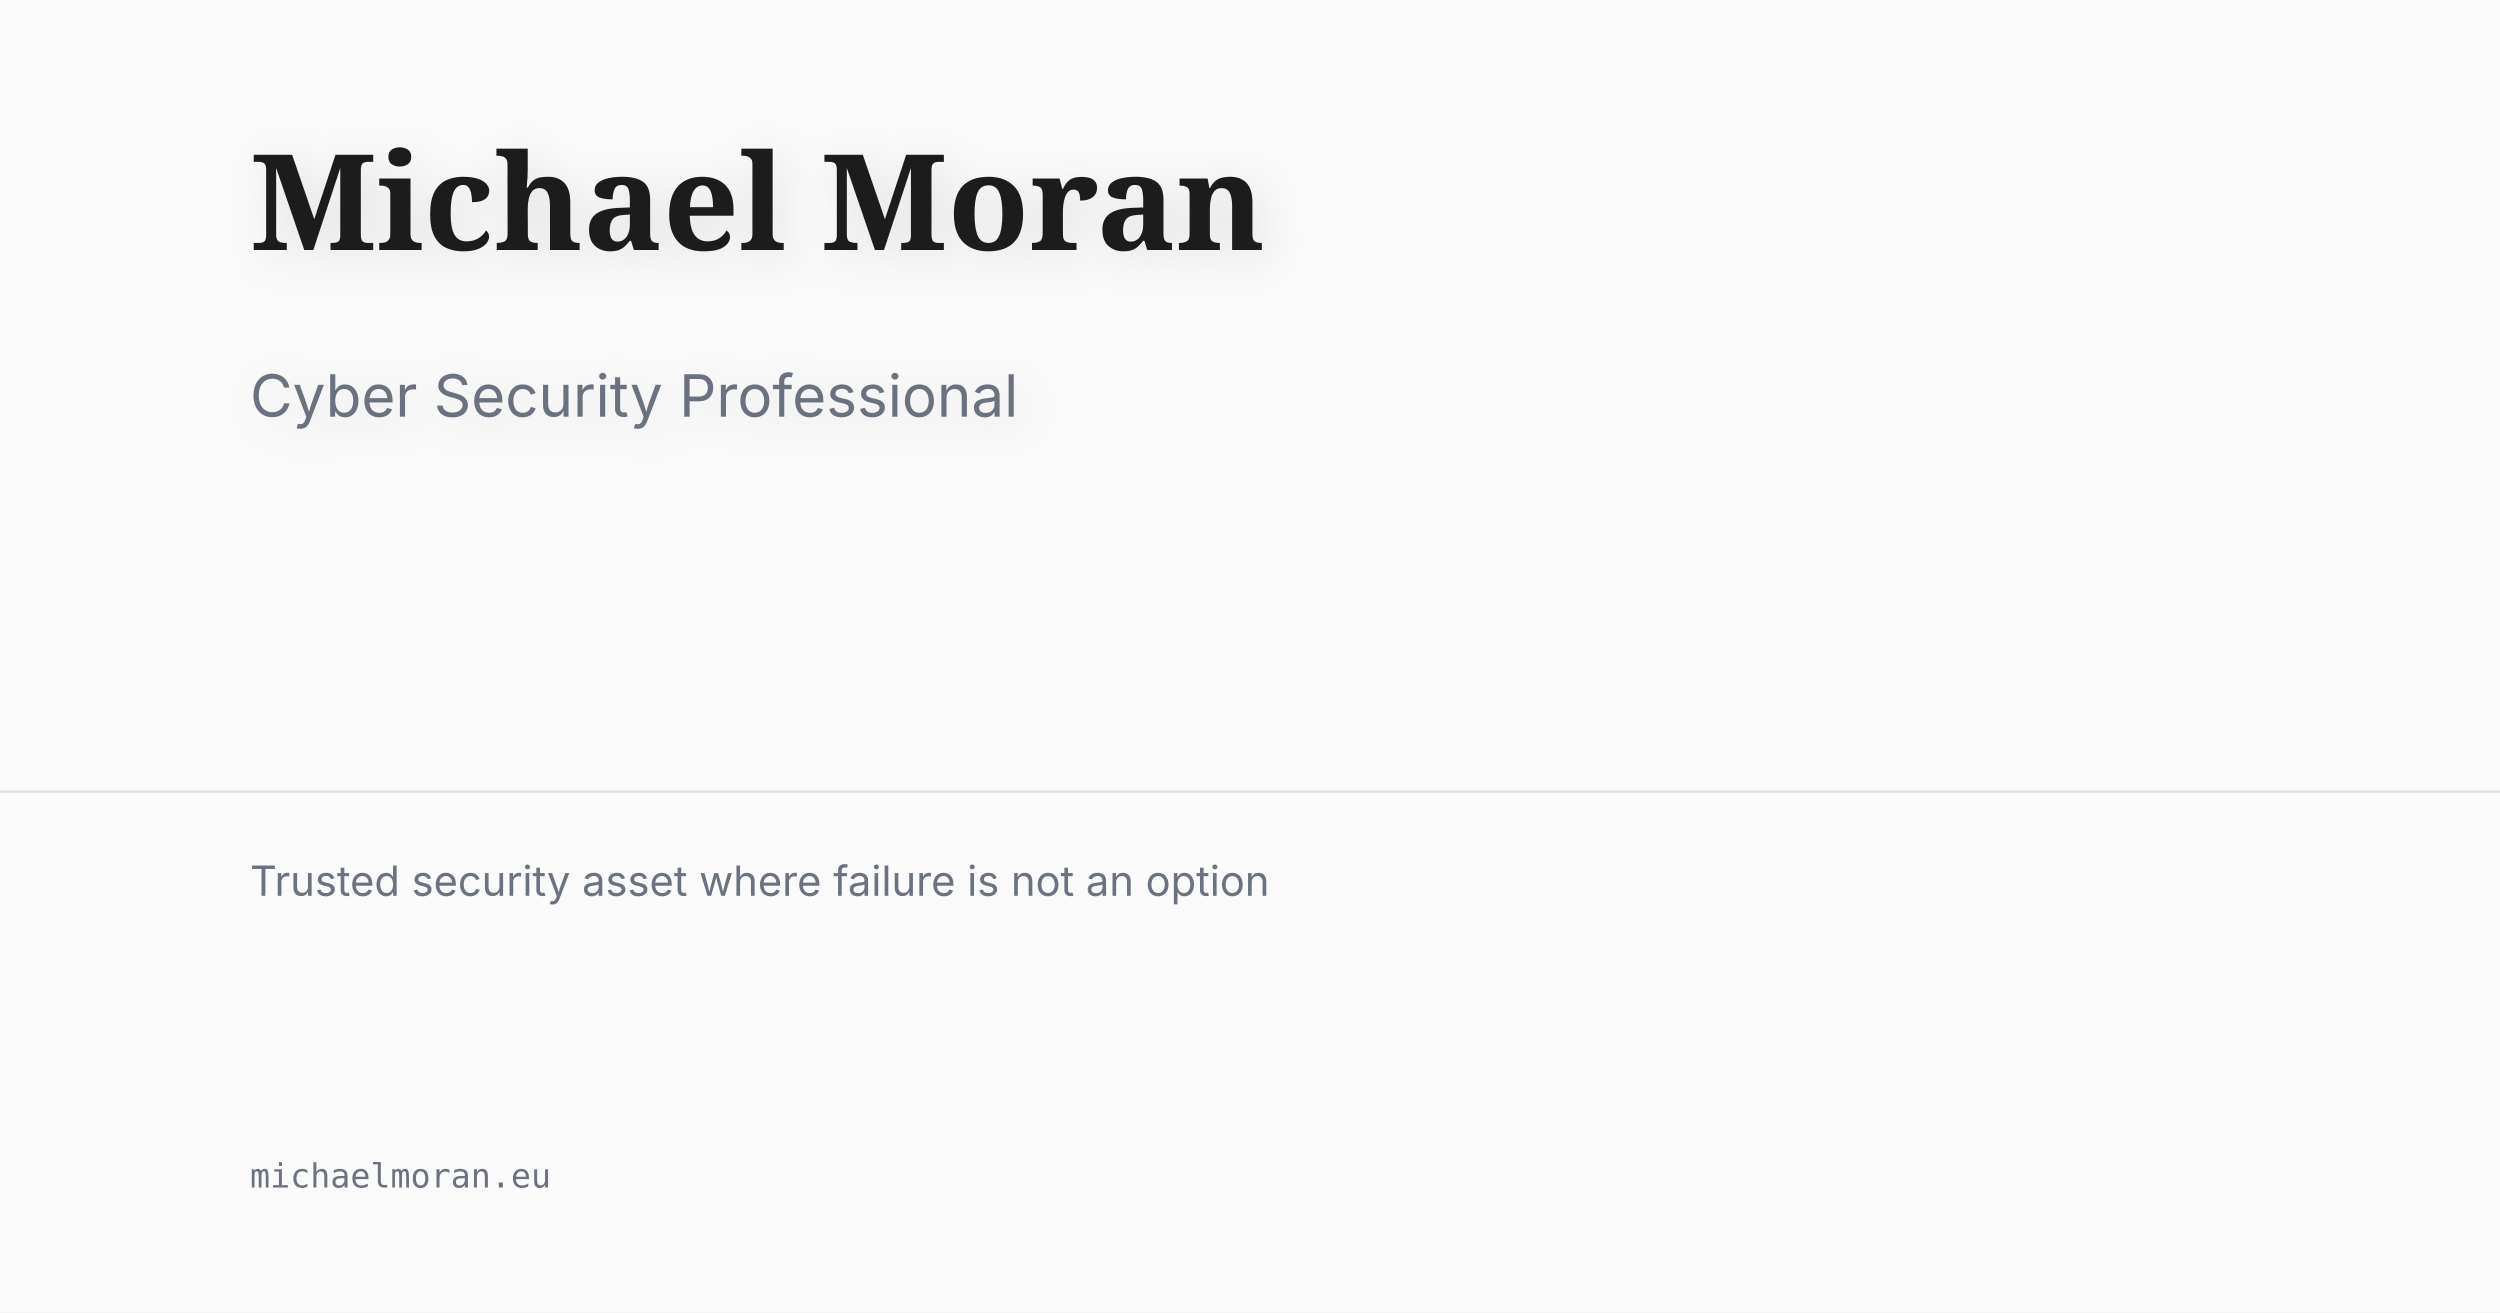
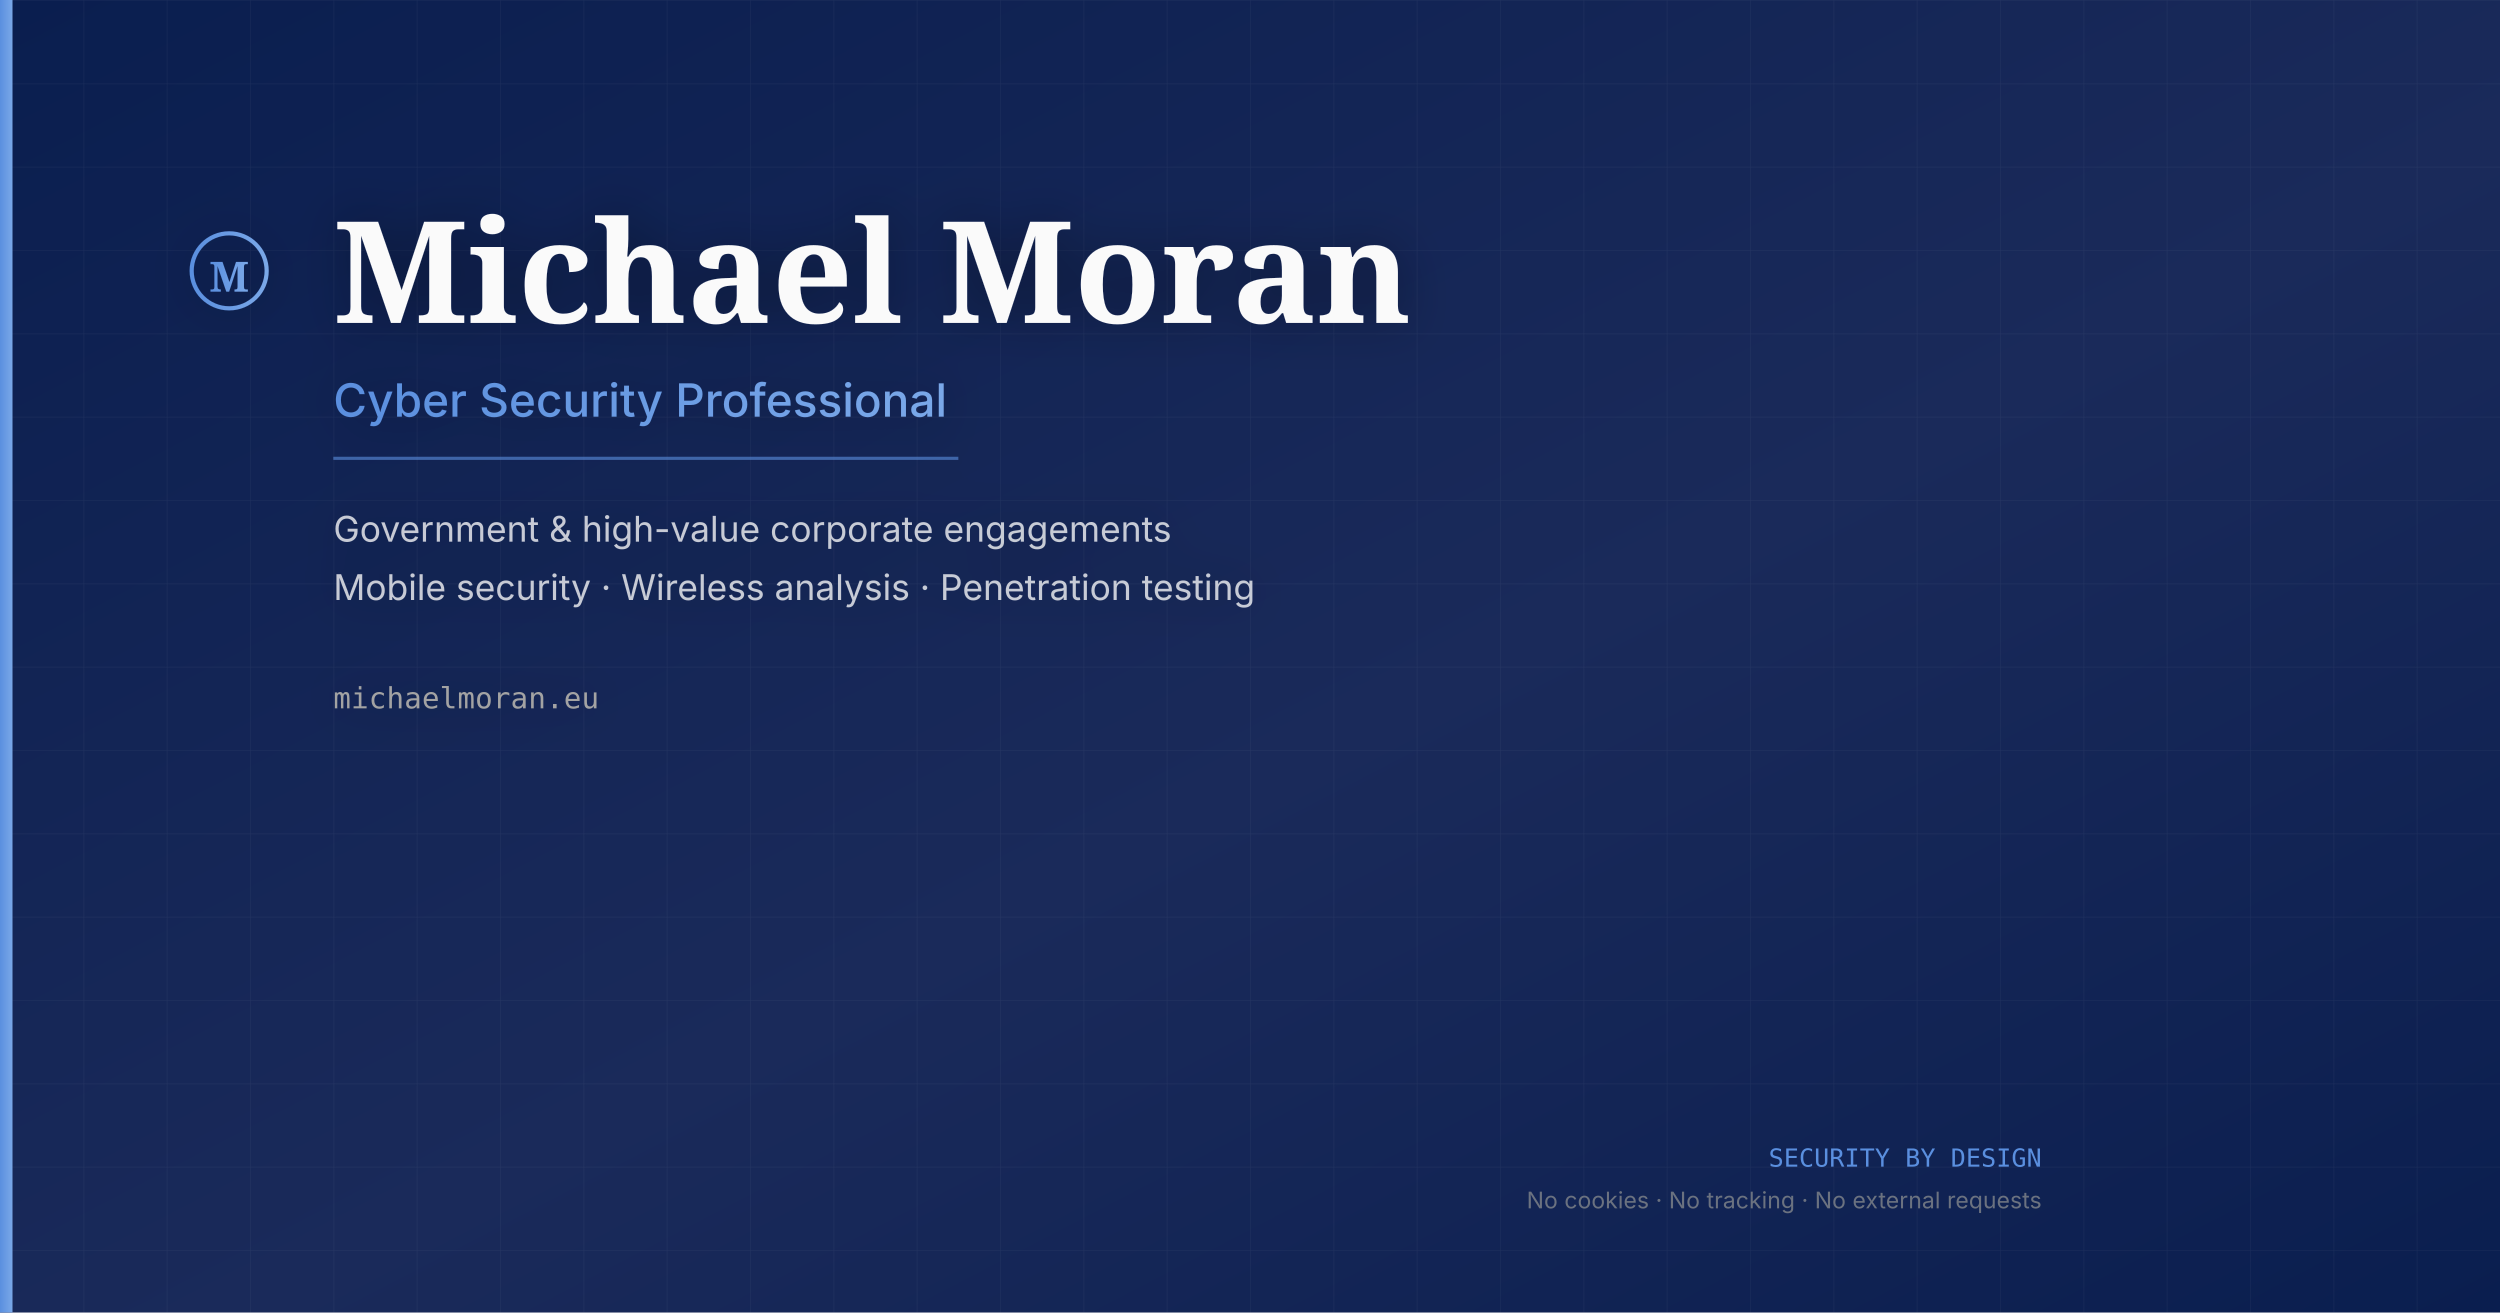
<svg xmlns="http://www.w3.org/2000/svg" width="1200" height="630" viewBox="0 0 1200 630">
  <defs>
-     <linearGradient id="gradient" x1="0%" y1="0%" x2="100%" y2="100%">
+     <linearGradient id="bgGrad" x1="0%" y1="0%" x2="100%" y2="100%">
      <stop offset="0%" stop-color="#0a1e4f" />
-       <stop offset="100%" stop-color="#1a2a5a" />
+       <stop offset="55%" stop-color="#1a2a5a" />
+       <stop offset="100%" stop-color="#0a1e4f" />
    </linearGradient>
-     <filter id="subtle-shadow" x="-20%" y="-20%" width="140%" height="140%">
-       <feGaussianBlur in="SourceAlpha" stdDeviation="10" />
-       <feOffset dx="4" dy="4" result="offsetblur" />
+     <linearGradient id="accentGrad" x1="0%" y1="0%" x2="100%" y2="0">
+       <stop offset="0%" stop-color="#5a8fdf" />
+       <stop offset="100%" stop-color="#7aa8e8" />
+     </linearGradient>
+     <filter id="softGlow" x="-30%" y="-30%" width="160%" height="160%">
+       <feGaussianBlur in="SourceAlpha" stdDeviation="12" />
+       <feOffset dx="0" dy="0" result="offsetblur" />
      <feComponentTransfer>
-         <feFuncA type="linear" slope="0.1" />
+         <feFuncA type="linear" slope="0.35" />
      </feComponentTransfer>
      <feMerge>
        <feMergeNode />
        <feMergeNode in="SourceGraphic" />
      </feMerge>
    </filter>
+     <pattern id="grid" width="40" height="40" patternUnits="userSpaceOnUse">
+       <path d="M 40 0 L 0 0 0 40" fill="none" stroke="#ffffff" stroke-width="0.5" opacity="0.06" />
+     </pattern>
  </defs>
-   <rect width="1200" height="630" fill="#fafafa" />
-   <g filter="url(#subtle-shadow)" transform="translate(120, 120)">
-     <text x="0" y="0" font-family="Fraunces, serif" font-size="64" font-weight="800" fill="#1a1a1a">
+   <rect width="1200" height="630" fill="url(#bgGrad)" />
+   <rect width="1200" height="630" fill="url(#grid)" />
+   <rect x="0" y="0" width="6" height="630" fill="url(#accentGrad)" />
+   <g transform="translate(80, 100)" filter="url(#softGlow)">
+     <circle cx="30" cy="30" r="18" fill="none" stroke="url(#accentGrad)" stroke-width="2" />
+     <text x="30" y="40" font-family="Fraunces, serif" font-size="20" font-weight="800" text-anchor="middle" fill="url(#accentGrad)">M</text>
+     <text x="80" y="55" font-family="Fraunces, serif" font-size="68" font-weight="800" fill="#fafafa" letter-spacing="-0.02">
      Michael Moran
    </text>
-     <text x="0" y="80" font-family="Inter, system-ui, sans-serif" font-size="28" fill="#6b7280">
+     <text x="80" y="100" font-family="Inter, sans-serif" font-size="22" font-weight="500" fill="url(#accentGrad)" letter-spacing="0.04">
      Cyber Security Professional
    </text>
+     <line x1="80" y1="120" x2="380" y2="120" stroke="#5a8fdf" stroke-width="1.5" opacity="0.6" />
+     <text x="80" y="160" font-family="Inter, sans-serif" font-size="17" font-weight="400" fill="#e5e7eb" opacity="0.85">
+       Government &amp; high-value corporate engagements
+     </text>
+     <text x="80" y="188" font-family="Inter, sans-serif" font-size="17" font-weight="400" fill="#e5e7eb" opacity="0.85">
+       Mobile security · Wireless analysis · Penetration testing
+     </text>
+     <text x="80" y="240" font-family="JetBrains Mono, monospace" font-size="14" font-weight="500" fill="#a3a3a3" letter-spacing="0.08">
+       michaelmoran.eu
+     </text>
  </g>
-   <line x1="0" y1="380" x2="1200" y2="380" stroke="#e0e0e0" stroke-width="1" />
-   <text x="120" y="430" font-family="Inter, system-ui, sans-serif" font-size="20" fill="#6b7280">
-     Trusted security asset where failure is not an option
-   </text>
-   <text x="120" y="570" font-family="JetBrains Mono, monospace" font-size="16" fill="#6b7280">
-     michaelmoran.eu
-   </text>
+   <g transform="translate(980, 560)" text-anchor="end">
+     <text x="0" y="0" font-family="JetBrains Mono, monospace" font-size="12" fill="#5a8fdf" letter-spacing="0.06">
+       SECURITY BY DESIGN
+     </text>
+     <text x="0" y="20" font-family="Inter, sans-serif" font-size="11" fill="#6b7280" letter-spacing="0.04">
+       No cookies · No tracking · No external requests
+     </text>
+   </g>
</svg>
